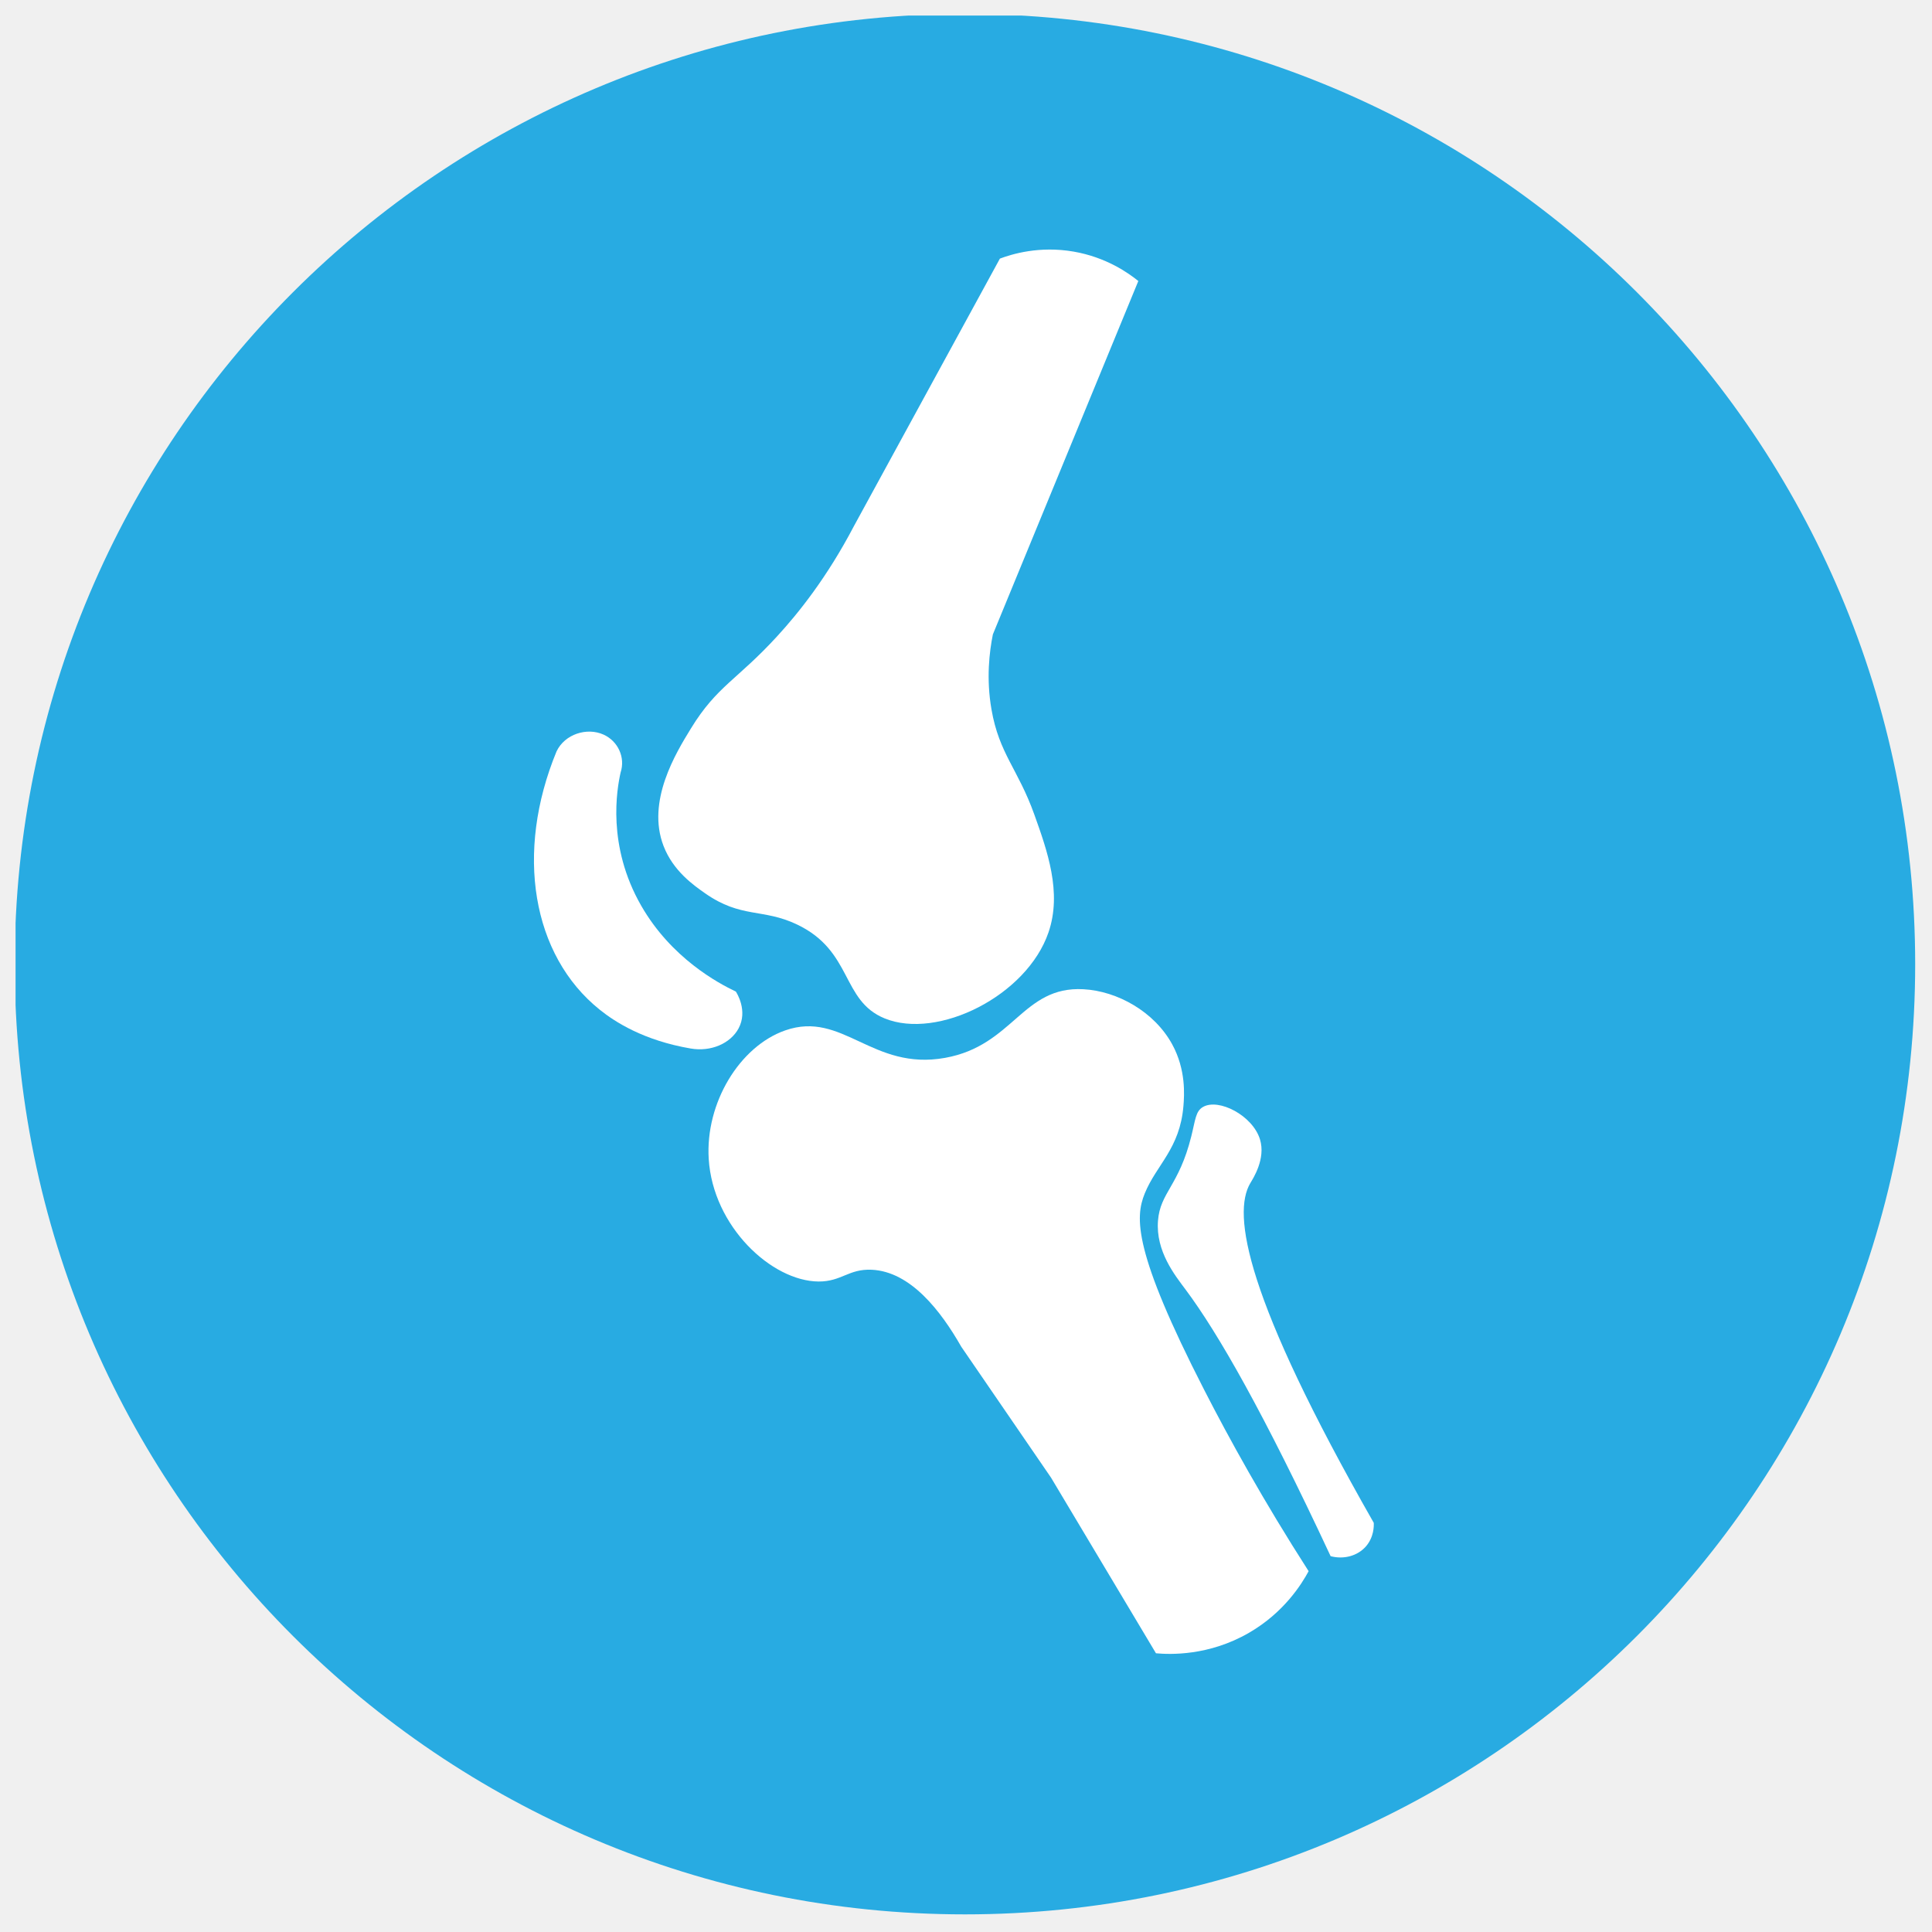
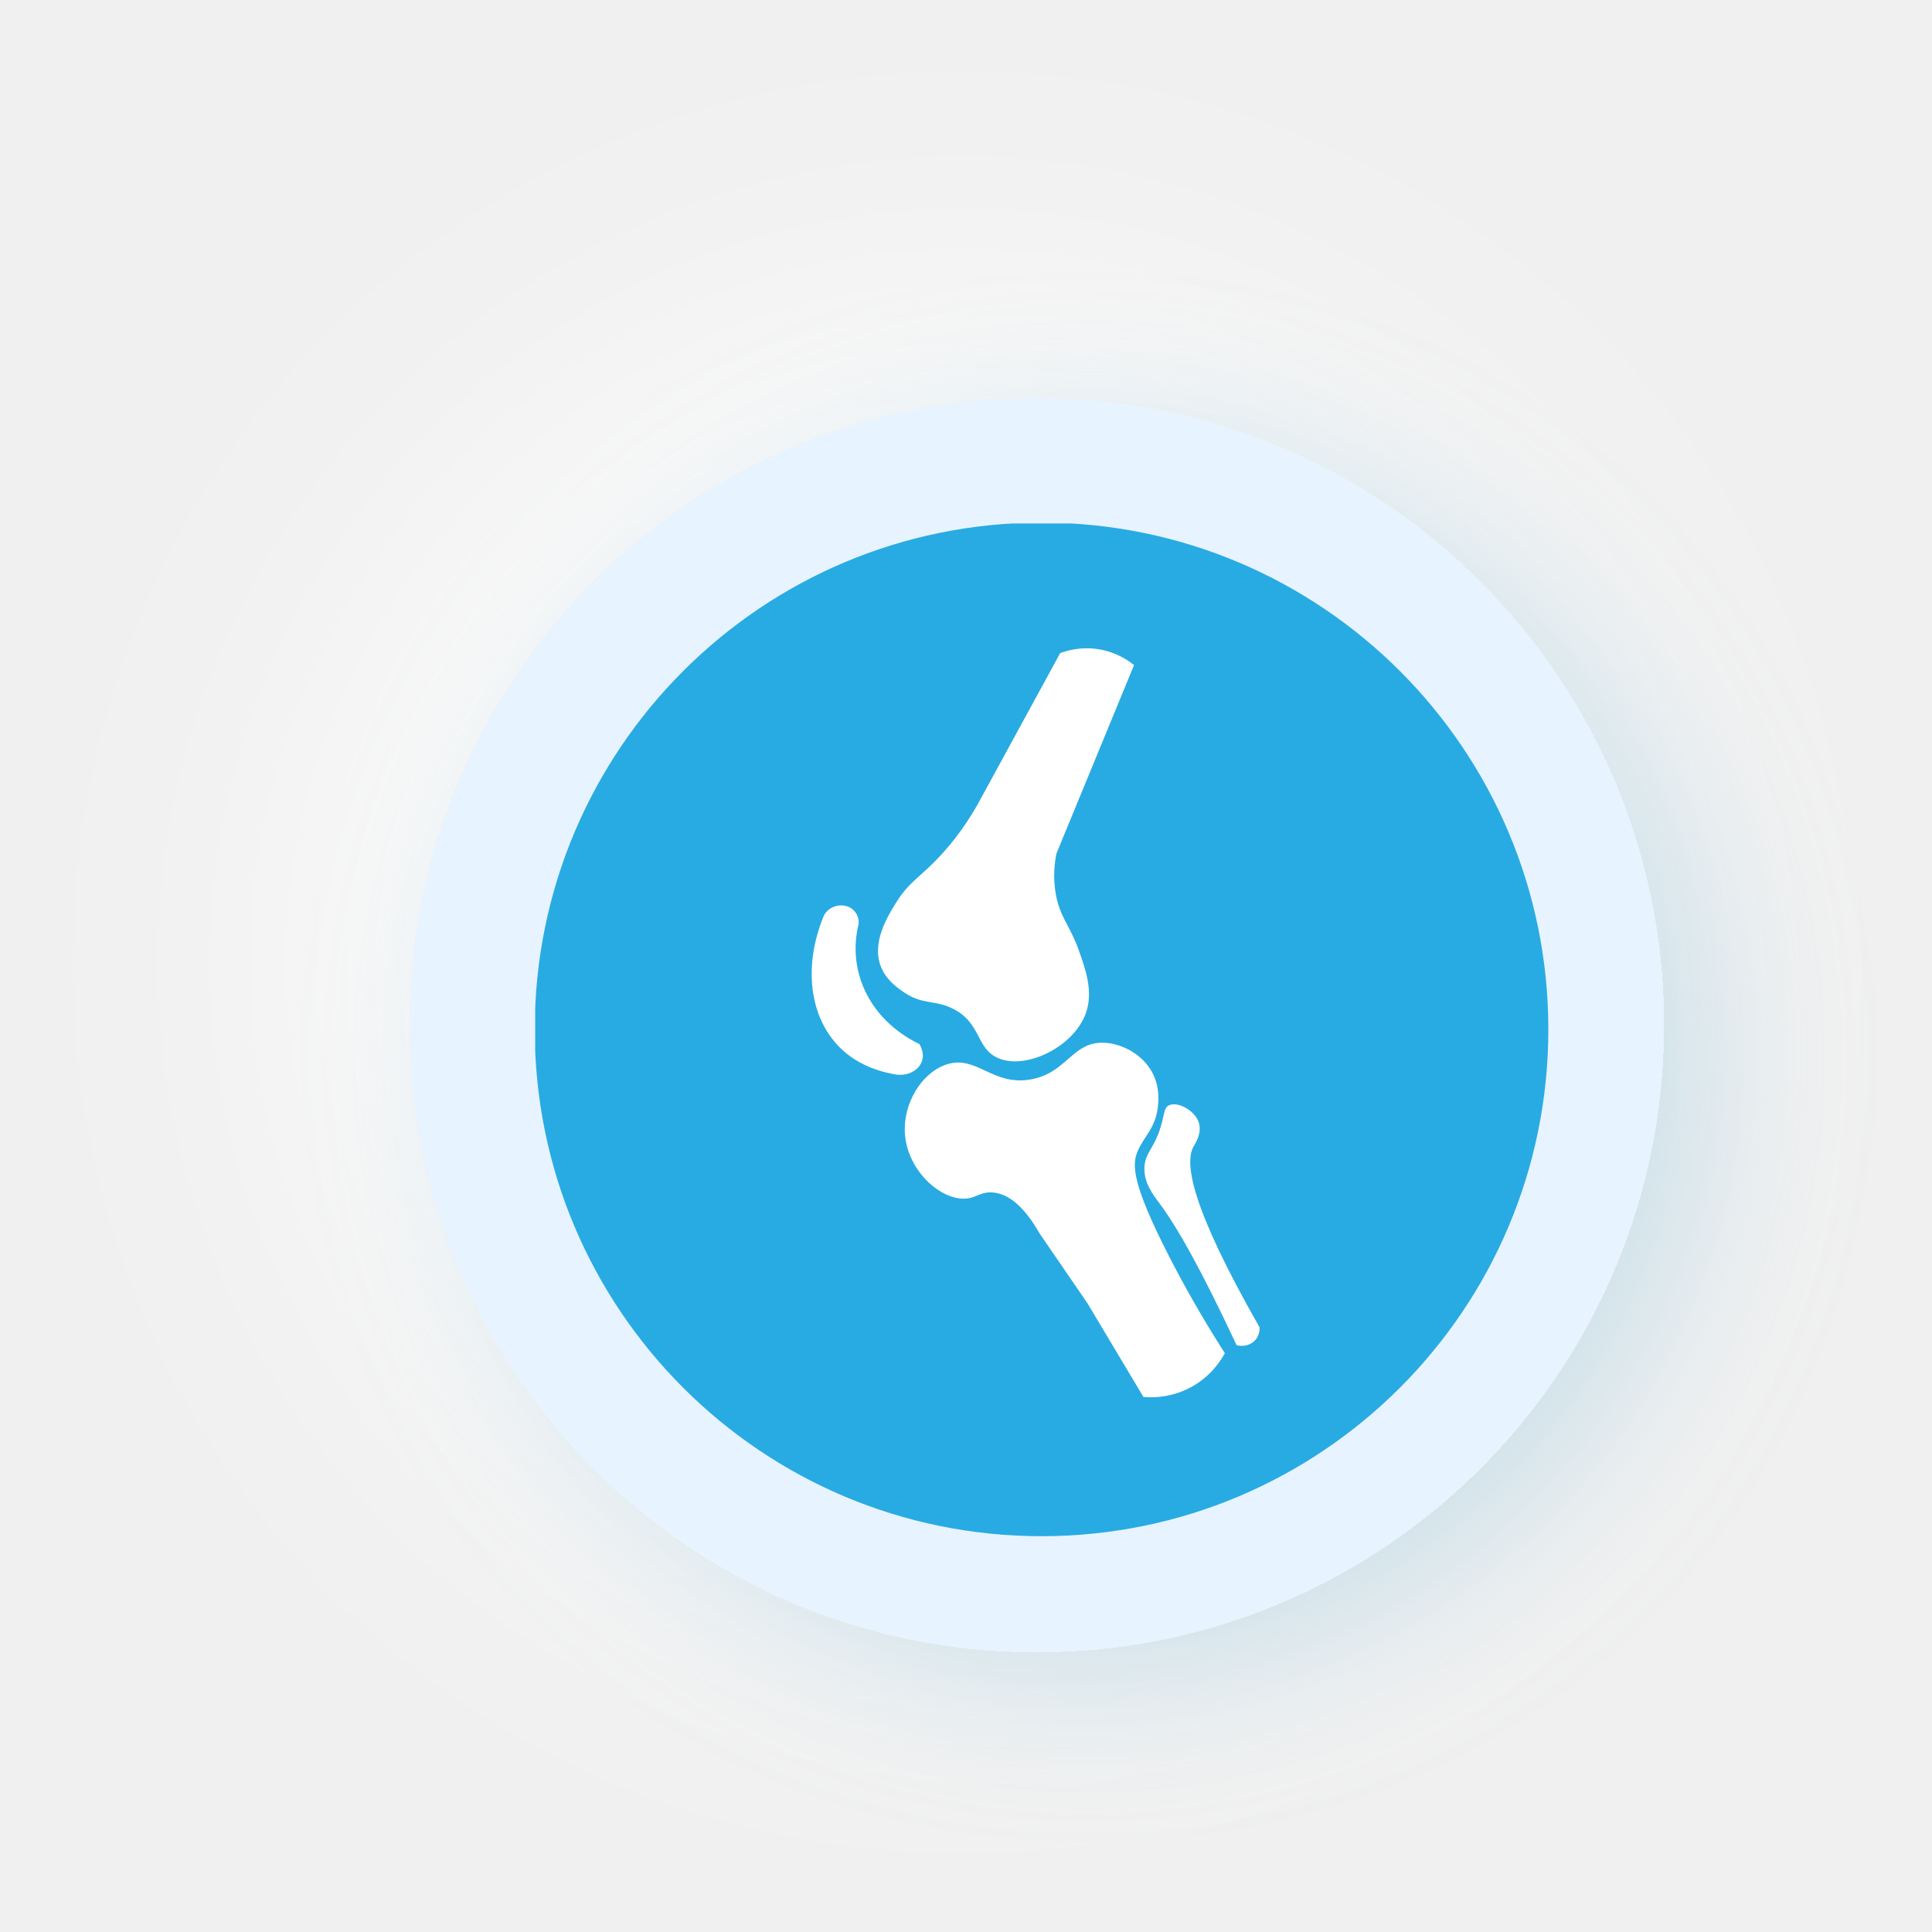
- <svg xmlns="http://www.w3.org/2000/svg" width="88" height="88" viewBox="0 0 88 88" fill="none">
-   <g clip-path="url(#clip0_48_93)">
-     <path d="M43.951 87.197C67.856 87.197 87.234 67.819 87.234 43.915C87.234 20.011 67.856 0.633 43.951 0.633C20.047 0.633 0.669 20.011 0.669 43.915C0.669 67.819 20.047 87.197 43.951 87.197Z" fill="#28ABE2" />
-     <path d="M51.849 12.8C51.401 12.437 50.392 11.718 48.901 11.46C47.333 11.189 46.086 11.576 45.544 11.779C43.326 15.842 41.11 19.906 38.892 23.969C37.665 26.311 36.36 27.934 35.407 28.972C33.578 30.972 32.658 31.244 31.476 33.172C30.783 34.301 29.438 36.493 30.224 38.534C30.662 39.67 31.59 40.321 32.118 40.69C33.763 41.841 34.739 41.365 36.301 42.108C38.851 43.321 38.307 45.574 40.293 46.386C42.714 47.376 46.77 45.357 47.758 42.468C48.382 40.648 47.698 38.74 47.113 37.104C46.365 35.016 45.51 34.336 45.16 32.31C44.916 30.903 45.065 29.693 45.224 28.896C47.433 23.531 49.64 18.166 51.849 12.8Z" fill="white" />
-     <path d="M27.49 33.46C26.734 33.119 25.724 33.437 25.35 34.225C23.448 38.835 24.228 43.51 27.315 45.989C28.006 46.545 29.315 47.391 31.458 47.758C32.381 47.919 33.276 47.528 33.643 46.839C34.071 46.034 33.557 45.227 33.517 45.165C32.717 44.784 30.582 43.648 29.209 41.259C27.634 38.52 28.1 35.942 28.266 35.193C28.496 34.493 28.143 33.754 27.49 33.46Z" fill="white" />
-     <path d="M54.261 51.76C54.452 50.996 54.457 50.613 54.798 50.419C55.511 50.014 57.054 50.806 57.39 51.895C57.663 52.784 57.073 53.683 56.948 53.894C56.127 55.293 56.706 59.076 62.573 69.363C62.58 69.495 62.587 70.009 62.217 70.435C61.837 70.87 61.212 71.041 60.608 70.882C57.565 64.363 55.492 60.733 53.996 58.73C53.519 58.091 52.636 56.993 52.745 55.603C52.845 54.313 53.7 54.015 54.261 51.76Z" fill="white" />
-     <path d="M52.653 75.305C53.292 75.362 55.061 75.433 56.898 74.367C58.494 73.44 59.294 72.144 59.606 71.565C57.544 68.354 55.984 65.52 54.853 63.314C51.616 56.998 51.697 55.454 52.142 54.36C52.672 53.054 53.743 52.324 53.904 50.374C53.944 49.885 54.026 48.724 53.39 47.565C52.578 46.081 50.895 45.141 49.348 45.058C46.571 44.907 46.167 47.623 43.048 48.184C39.722 48.783 38.385 46.017 35.766 46.933C33.692 47.658 32.123 50.234 32.281 52.786C32.473 55.87 35.151 58.356 37.284 58.371C38.328 58.378 38.65 57.79 39.697 57.835C41.479 57.913 42.861 59.722 43.785 61.342C45.148 63.33 46.512 65.317 47.874 67.306C49.467 69.973 51.06 72.639 52.653 75.305Z" fill="white" />
+ <svg xmlns="http://www.w3.org/2000/svg" width="165" height="165" viewBox="0 0 165 165" fill="none">
+   <g filter="url(#filter0_dd_169_6)">
+     <circle cx="88.545" cy="87.545" r="53.545" fill="#E7F3FF" />
+   </g>
+   <g clip-path="url(#clip0_169_6)">
+     <path d="M88.951 131.197C112.855 131.197 132.234 111.819 132.234 87.915C132.234 64.011 112.855 44.633 88.951 44.633C65.047 44.633 45.669 64.011 45.669 87.915C45.669 111.819 65.047 131.197 88.951 131.197Z" fill="#28ABE2" />
+     <path d="M96.85 56.8C96.401 56.437 95.392 55.718 93.901 55.46C92.332 55.189 91.086 55.576 90.544 55.779C88.326 59.842 86.11 63.906 83.892 67.969C82.665 70.311 81.36 71.934 80.407 72.972C78.578 74.972 77.658 75.244 76.476 77.172C75.783 78.301 74.438 80.493 75.224 82.534C75.662 83.67 76.59 84.321 77.118 84.69C78.763 85.841 79.739 85.365 81.301 86.108C83.851 87.321 83.307 89.574 85.293 90.386C87.713 91.376 91.77 89.357 92.758 86.468C93.382 84.648 92.698 82.74 92.113 81.104C91.365 79.016 90.51 78.336 90.16 76.31C89.916 74.903 90.065 73.693 90.224 72.896C92.433 67.531 94.64 62.166 96.85 56.8Z" fill="white" />
+     <path d="M72.49 77.46C71.734 77.119 70.724 77.437 70.35 78.225C68.448 82.835 69.228 87.51 72.315 89.989C73.006 90.545 74.315 91.391 76.458 91.758C77.381 91.919 78.276 91.528 78.643 90.839C79.071 90.034 78.557 89.227 78.517 89.165C77.717 88.784 75.582 87.648 74.209 85.259C72.634 82.52 73.1 79.942 73.266 79.193C73.496 78.493 73.143 77.754 72.49 77.46Z" fill="white" />
+     <path d="M99.261 95.76C99.452 94.996 99.457 94.613 99.798 94.419C100.511 94.014 102.054 94.806 102.39 95.895C102.663 96.784 102.073 97.683 101.948 97.894C101.128 99.293 101.706 103.076 107.573 113.363C107.58 113.495 107.587 114.009 107.216 114.435C106.837 114.869 106.212 115.041 105.608 114.882C102.564 108.363 100.492 104.733 98.996 102.73C98.519 102.091 97.635 100.993 97.745 99.603C97.845 98.313 98.7 98.015 99.261 95.76Z" fill="white" />
+     <path d="M97.653 119.305C98.292 119.362 100.061 119.433 101.898 118.367C103.494 117.44 104.294 116.144 104.606 115.565C102.544 112.354 100.984 109.52 99.853 107.314C96.616 100.998 96.697 99.454 97.142 98.36C97.672 97.055 98.743 96.324 98.904 94.374C98.944 93.885 99.026 92.725 98.39 91.565C97.578 90.081 95.895 89.141 94.348 89.058C91.571 88.907 91.167 91.623 88.048 92.184C84.722 92.783 83.385 90.017 80.766 90.933C78.692 91.658 77.123 94.234 77.281 96.786C77.473 99.87 80.151 102.356 82.284 102.371C83.328 102.378 83.65 101.79 84.698 101.835C86.479 101.912 87.861 103.722 88.785 105.342C90.148 107.33 91.512 109.317 92.874 111.306C94.467 113.973 96.06 116.639 97.653 119.305Z" fill="white" />
  </g>
  <defs>
-     <clipPath id="clip0_48_93">
-       <rect width="86.564" height="86.564" fill="white" transform="translate(0.708984 0.708984)" />
+     <filter id="filter0_dd_169_6" x="0.196" y="0.088" width="164.204" height="164.204" filterUnits="userSpaceOnUse" color-interpolation-filters="sRGB">
+       <feFlood flood-opacity="0" result="BackgroundImageFix" />
+       <feColorMatrix in="SourceAlpha" type="matrix" values="0 0 0 0 0 0 0 0 0 0 0 0 0 0 0 0 0 0 127 0" result="hardAlpha" />
+       <feOffset dx="-6.247" dy="-5.354" />
+       <feGaussianBlur stdDeviation="14.279" />
+       <feComposite in2="hardAlpha" operator="out" />
+       <feColorMatrix type="matrix" values="0 0 0 0 1 0 0 0 0 1 0 0 0 0 1 0 0 0 0.89 0" />
+       <feBlend mode="normal" in2="BackgroundImageFix" result="effect1_dropShadow_169_6" />
+       <feColorMatrix in="SourceAlpha" type="matrix" values="0 0 0 0 0 0 0 0 0 0 0 0 0 0 0 0 0 0 127 0" result="hardAlpha" />
+       <feOffset dx="4.462" dy="2.677" />
+       <feGaussianBlur stdDeviation="6.247" />
+       <feComposite in2="hardAlpha" operator="out" />
+       <feColorMatrix type="matrix" values="0 0 0 0 0.499 0 0 0 0 0.737 0 0 0 0 0.838 0 0 0 0.33 0" />
+       <feBlend mode="normal" in2="effect1_dropShadow_169_6" result="effect2_dropShadow_169_6" />
+       <feBlend mode="normal" in="SourceGraphic" in2="effect2_dropShadow_169_6" result="shape" />
+     </filter>
+     <clipPath id="clip0_169_6">
+       <rect width="86.564" height="86.564" fill="white" transform="translate(45.709 44.709)" />
    </clipPath>
  </defs>
</svg>
